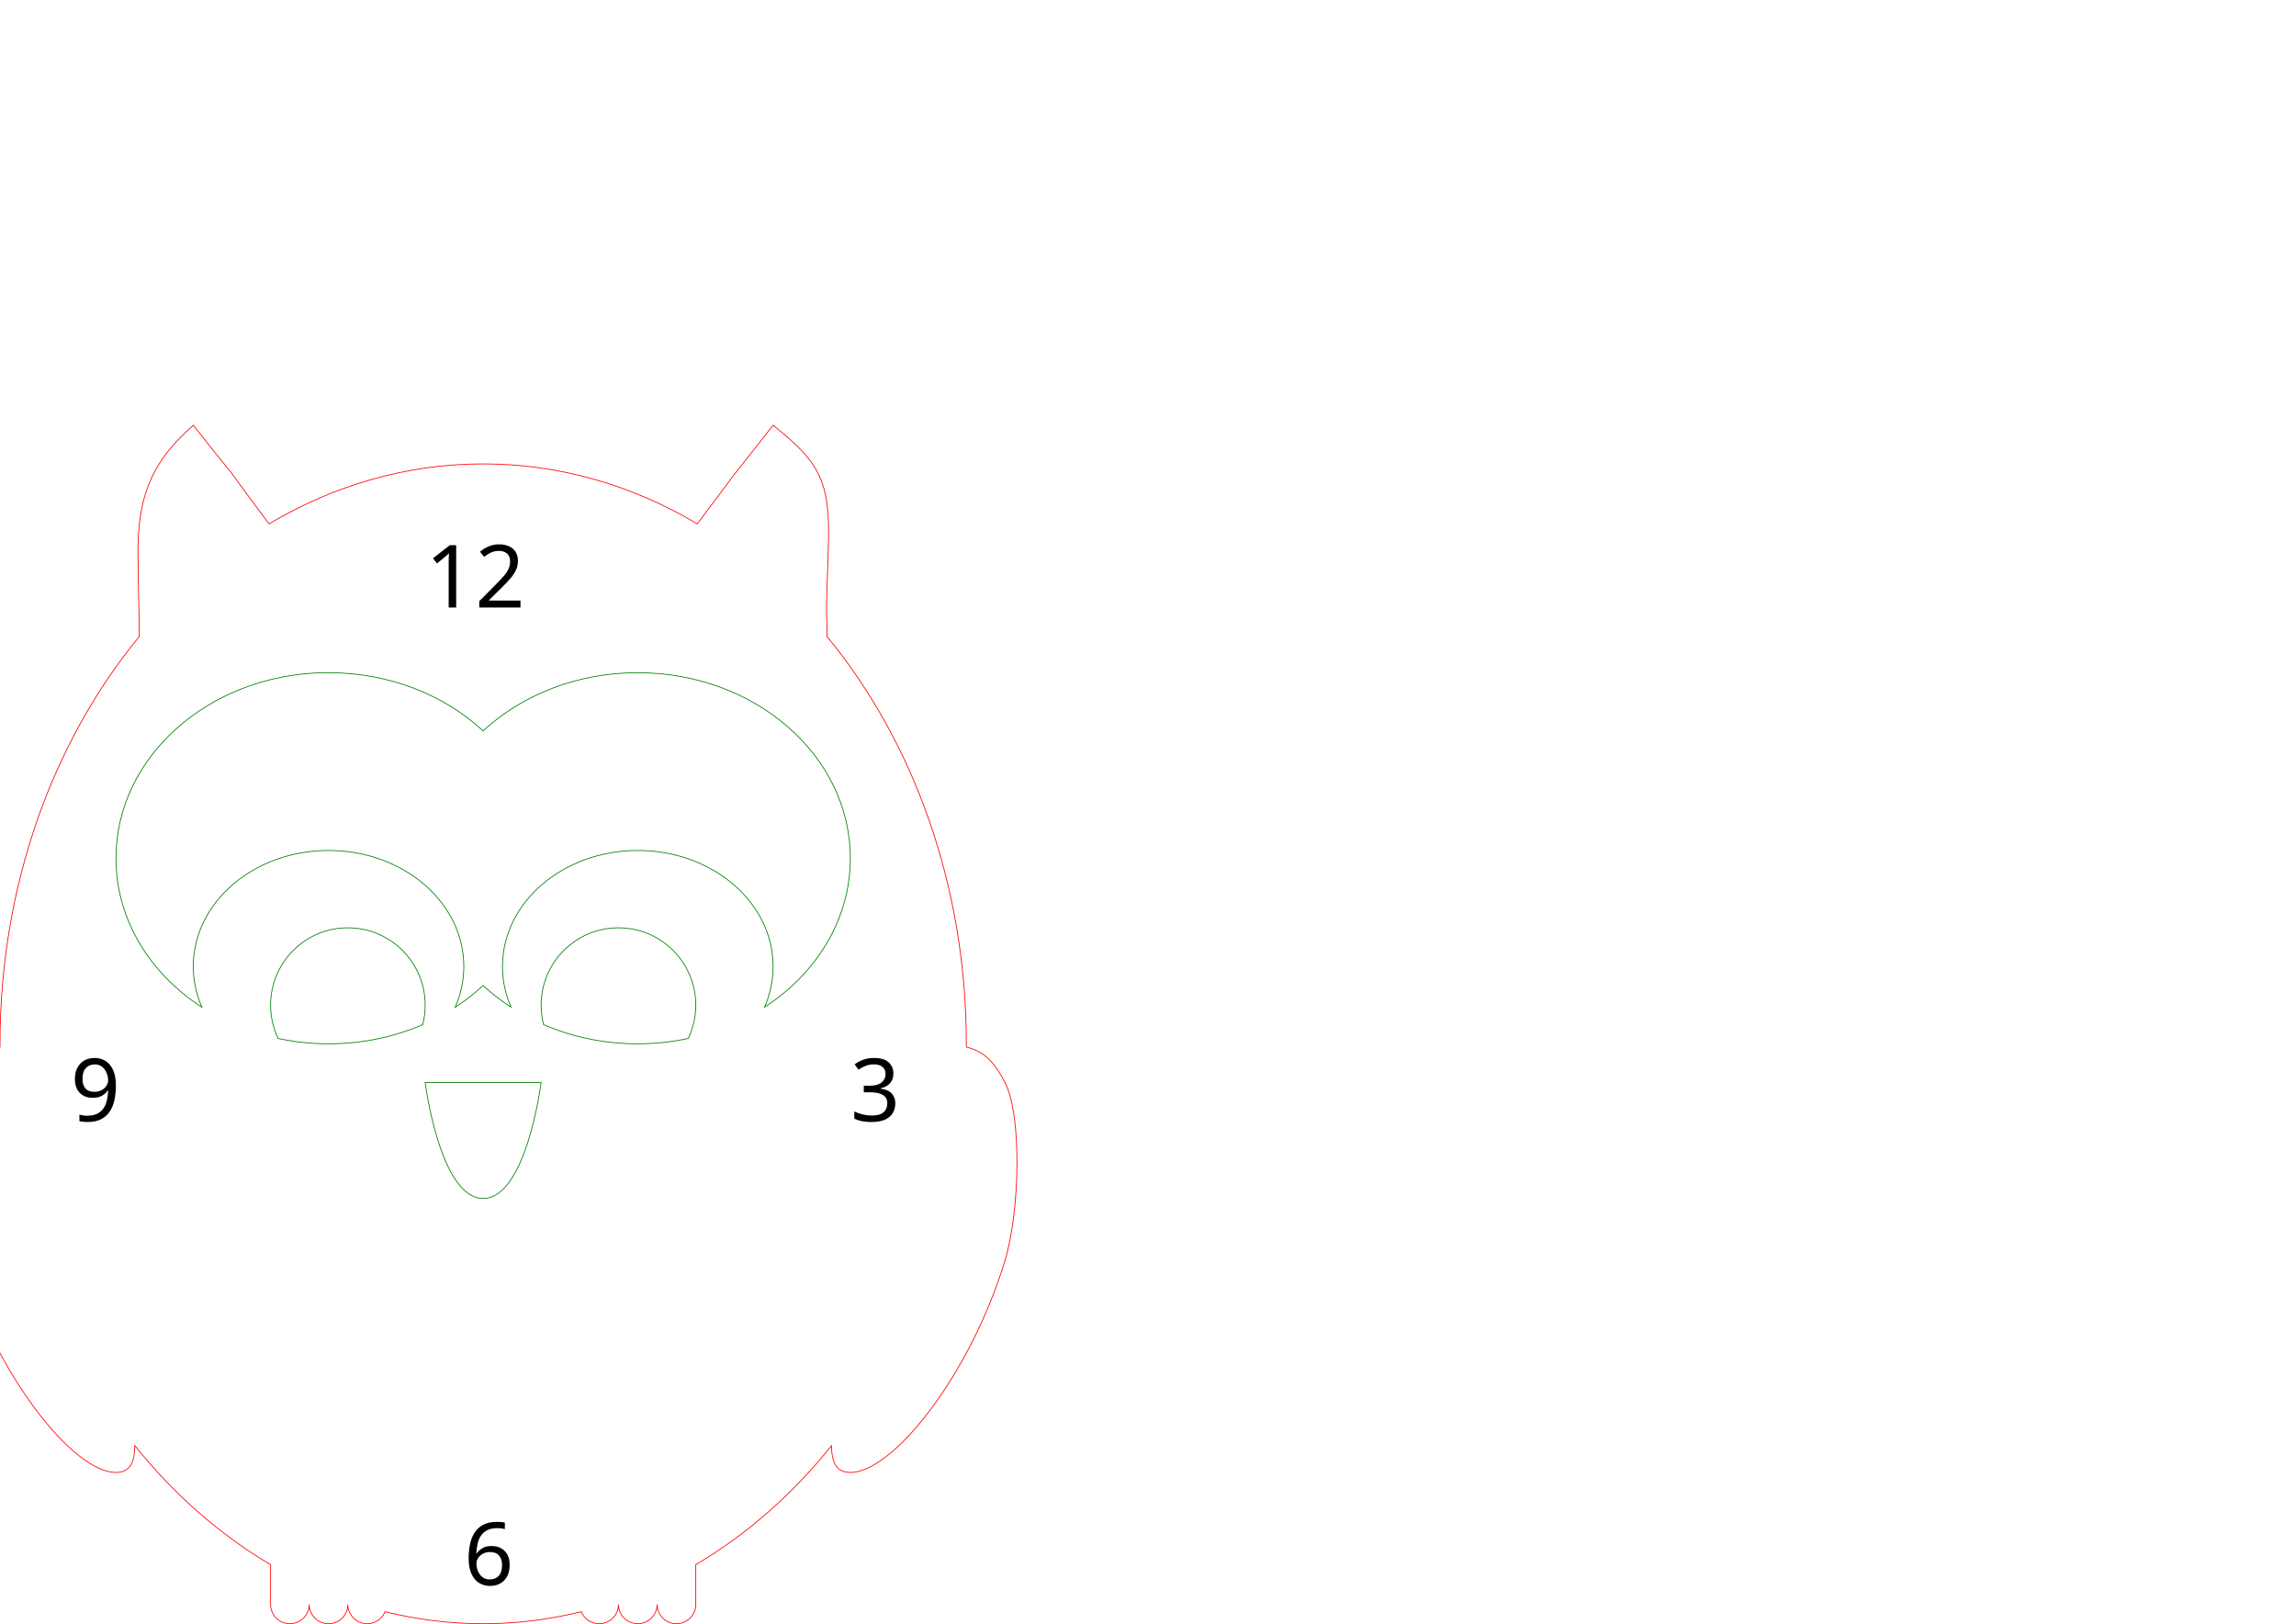
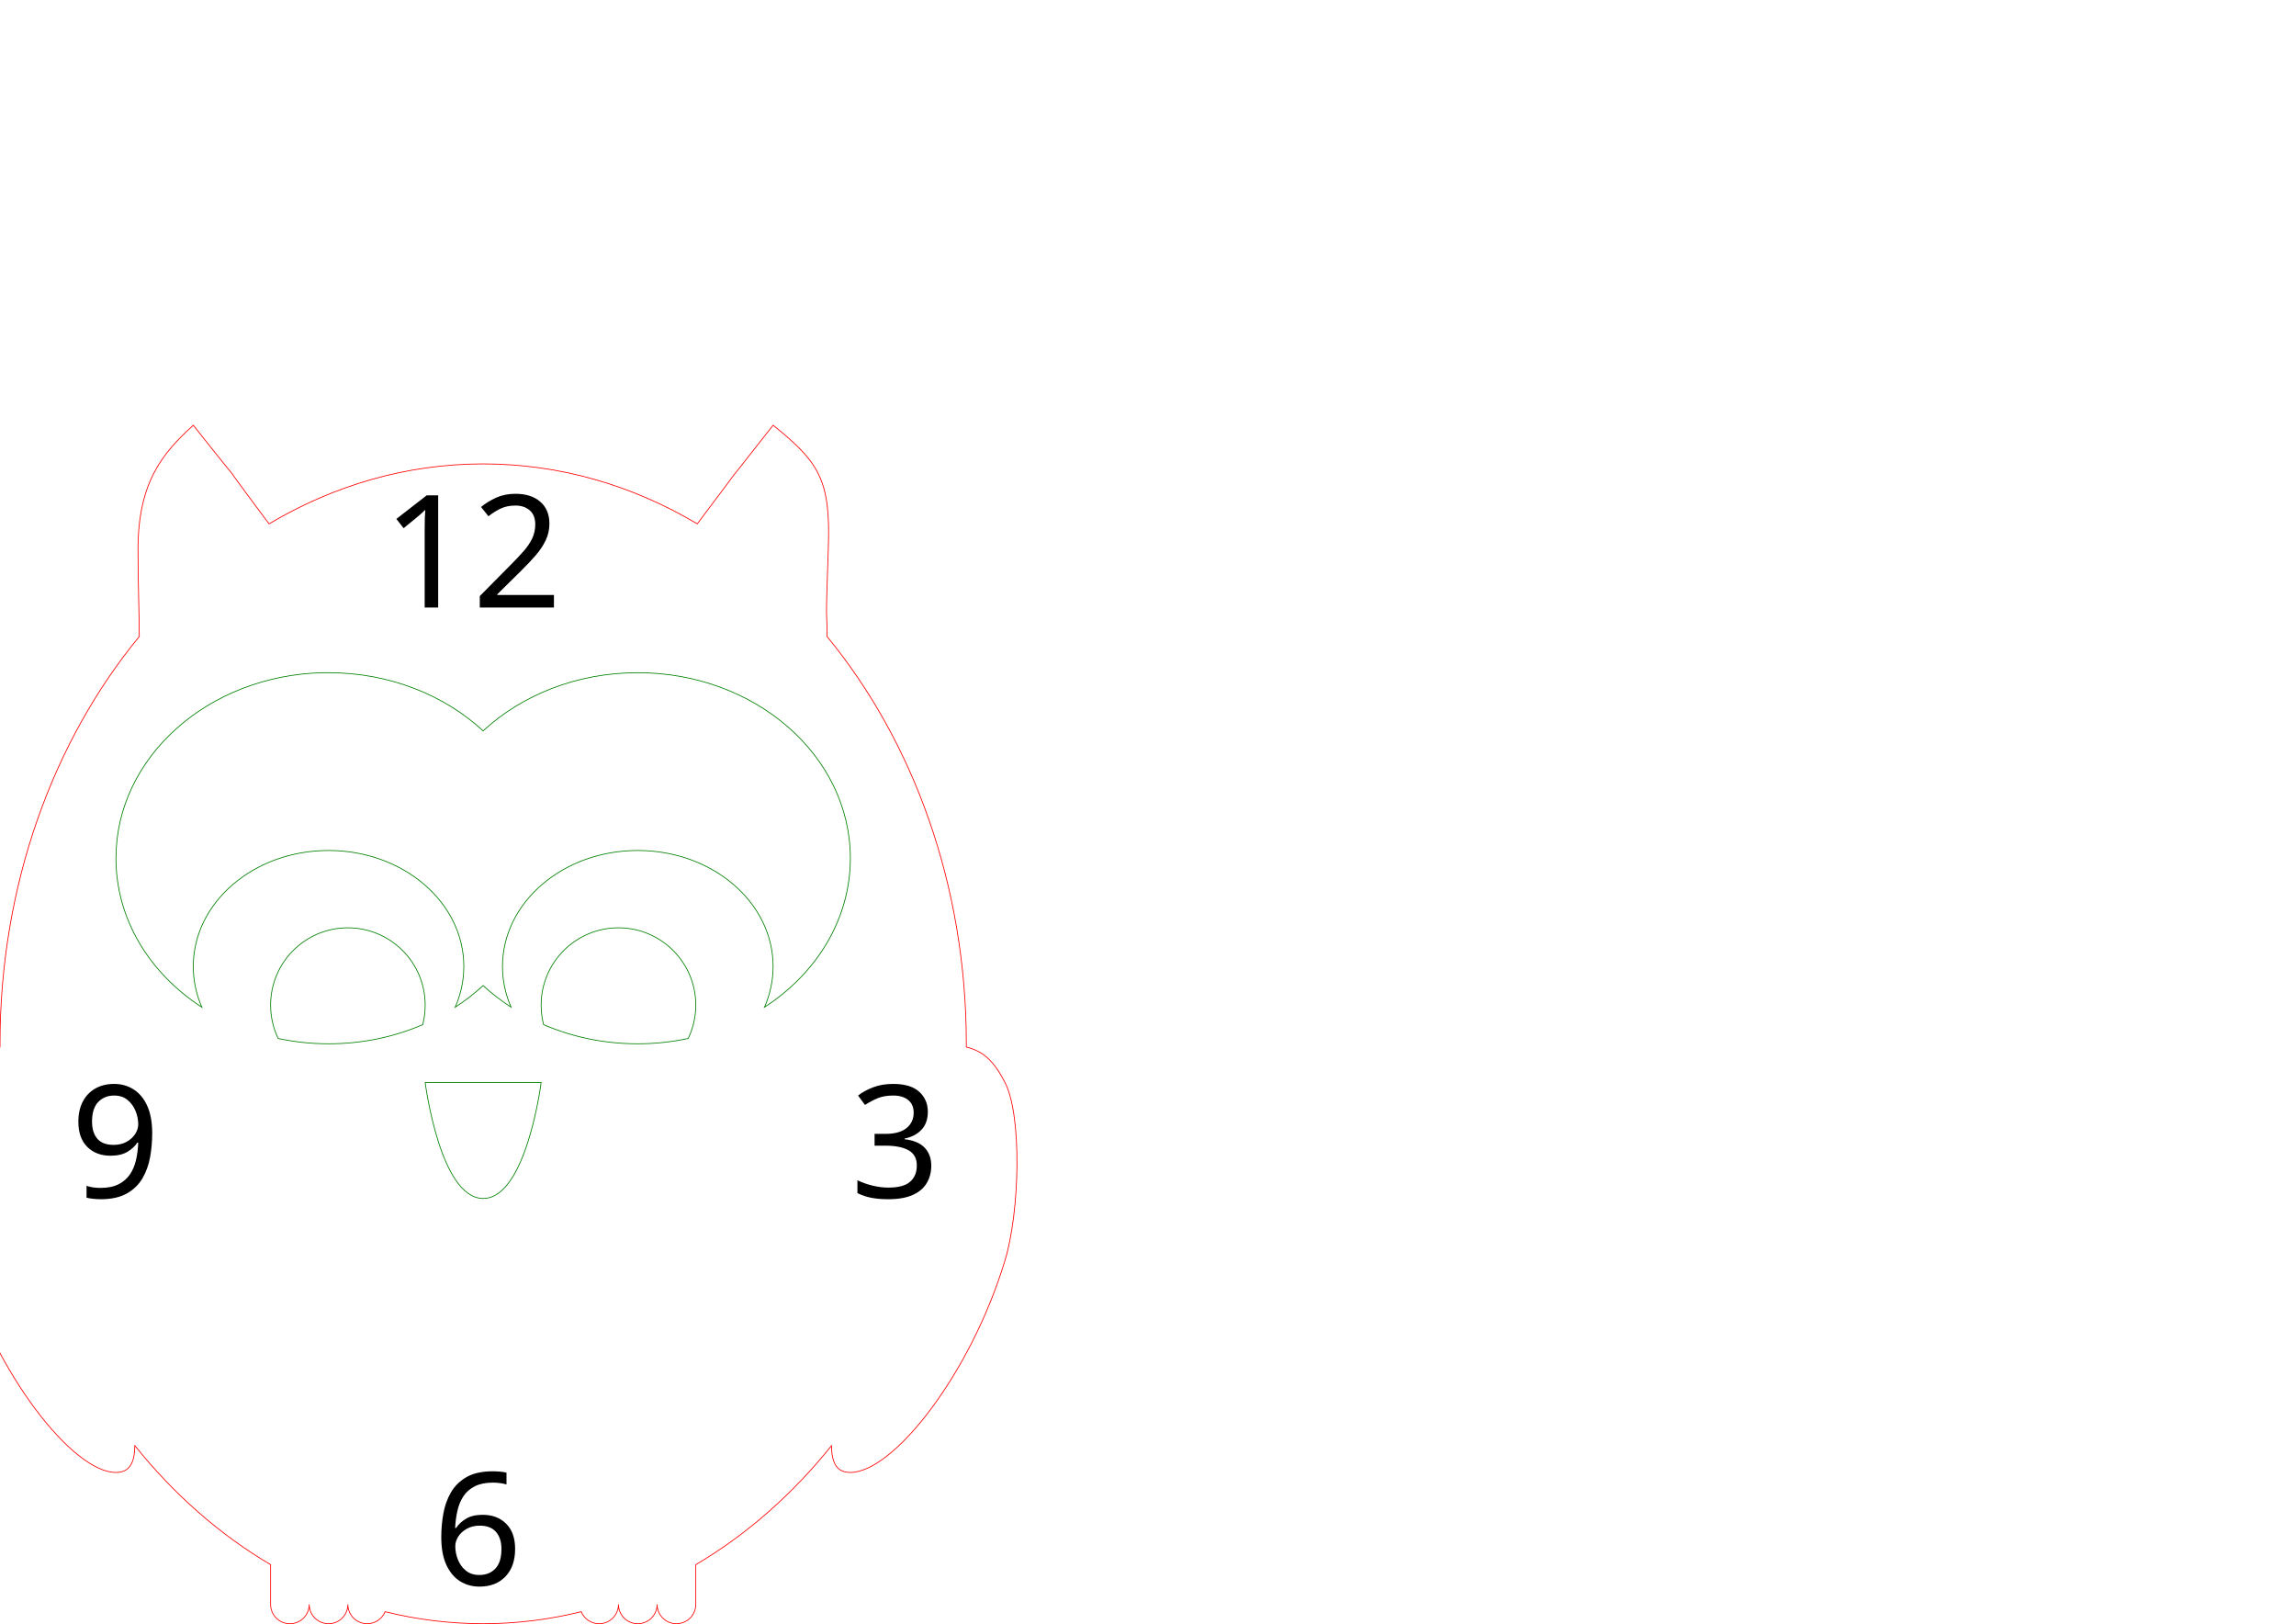
<svg xmlns="http://www.w3.org/2000/svg" width="1052.362" height="744.094" id="svg2" version="1.1">
  <defs id="defs4" />
  <g id="layer1" transform="translate(0,-308.2677)">
    <path style="fill:none;stroke:#ff0000;stroke-width:0.354;stroke-miterlimit:4;stroke-opacity:1;stroke-dasharray:none" d="m 88.594,194.875 c -13.681,12.445 -25.336,25.755 -25.336,56.911 0,15.835 0.553,28.645 0.586,39.901 C 24.374,339.677 0,405.591 0,478.344 c 0,0.501 -0.002,1 0,1.5 -7.737,1.891 -12.551,6.209 -17.719,16.219 -7.862,15.217 -6.791,59.222 0,81.594 15.918,52.482 51.275,97.125 70.844,97.125 6.33,0 8.559,-4.437 8.688,-12.281 17.835,22.254 38.873,40.781 62.219,54.531 l 0,18.219 c 0,4.892 3.951,8.844 8.844,8.844 4.892,0 8.844,-3.951 8.844,-8.844 0,4.892 3.983,8.844 8.875,8.844 4.892,0 8.844,-3.951 8.844,-8.844 0,4.892 3.983,8.844 8.875,8.844 3.704,0 6.869,-2.276 8.188,-5.5 14.524,3.596 29.558,5.5 44.969,5.5 15.401,0 30.424,-1.909 44.938,-5.5 1.319,3.224 4.483,5.5 8.188,5.5 4.892,0 8.875,-3.951 8.875,-8.844 0,4.892 3.951,8.844 8.844,8.844 4.892,0 8.875,-3.951 8.875,-8.844 0,4.892 3.951,8.844 8.844,8.844 4.892,0 8.875,-3.951 8.875,-8.844 l 0,-18.219 c 23.331,-13.743 44.363,-32.262 62.188,-54.5 0.134,7.825 2.334,12.25 8.656,12.25 19.569,0 54.957,-44.643 70.875,-97.125 6.791,-22.372 7.862,-66.377 0,-81.594 -5.168,-10.009 -9.982,-14.328 -17.719,-16.219 0.002,-0.5 0,-0.999 0,-1.5 0,-72.759 -24.369,-138.666 -63.844,-186.656 0.033,-14.287 -0.843,-1 0.586,-40.406 1.129,-31.136 -4.12,-39.449 -25.305,-56.406 -34.914,44.617 -1.288,0.847 -34.75,45.188 -29.578,-17.575 -62.883,-27.469 -98.125,-27.469 -35.242,0 -68.578,9.894 -98.156,27.469 -33.88,-45.3 0.304,-0.986 -34.719,-45.188 z" id="path2993" transform="translate(0,308.2677)" />
    <path style="fill:none;stroke:#008000;stroke-width:0.354;stroke-miterlimit:4;stroke-opacity:1;stroke-dasharray:none" d="M 148.062 308.281 C 95.41 309.445 53.156 347.08 53.156 393.312 C 53.156 421.294 68.633 446.099 92.531 461.594 C 89.985 455.78 88.594 449.482 88.594 442.906 C 88.594 413.553 116.348 389.75 150.594 389.75 C 184.84 389.75 212.594 413.553 212.594 442.906 C 212.594 449.488 211.177 455.779 208.625 461.594 C 213.228 458.608 217.508 455.288 221.438 451.656 C 225.357 455.281 229.659 458.583 234.25 461.562 C 231.71 455.757 230.312 449.469 230.312 442.906 C 230.312 413.553 258.067 389.75 292.312 389.75 C 326.558 389.75 354.344 413.553 354.344 442.906 C 354.344 449.472 352.948 455.756 350.406 461.562 C 374.285 446.066 389.75 421.28 389.75 393.312 C 389.75 346.347 346.128 308.281 292.312 308.281 C 264.386 308.281 239.204 318.509 221.438 334.938 C 203.672 318.518 178.512 308.281 150.594 308.281 C 149.753 308.281 148.898 308.263 148.062 308.281 z M 159.438 425.188 C 139.868 425.188 124.031 441.056 124.031 460.625 C 124.031 466.102 125.285 471.275 127.5 475.906 C 134.907 477.478 142.632 478.344 150.594 478.344 C 166.099 478.344 180.742 475.191 193.75 469.562 C 194.495 466.707 194.875 463.716 194.875 460.625 C 194.875 441.056 179.007 425.188 159.438 425.188 z M 283.469 425.188 C 263.9 425.188 248.031 441.056 248.031 460.625 C 248.031 463.711 248.415 466.708 249.156 469.562 C 262.165 475.182 276.813 478.344 292.312 478.344 C 300.285 478.344 308.021 477.482 315.438 475.906 C 317.654 471.277 318.906 466.099 318.906 460.625 C 318.906 441.056 303.038 425.188 283.469 425.188 z " id="path3037" transform="translate(0,308.2677)" />
    <path style="fill:none;stroke:#008000;stroke-width:0.354;stroke-miterlimit:4;stroke-opacity:1;stroke-dasharray:none" d="m 194.875,496.062 c 0,0 6.781,53.161 26.594,53.156 19.808,-0.005 26.562,-53.156 26.562,-53.156 z" id="path3115" transform="translate(0,308.2677)" />
  </g>
  <g id="layer2">
-     <text xml:space="preserve" style="font-size:40px;font-style:normal;font-variant:normal;font-weight:normal;font-stretch:normal;line-height:125%;letter-spacing:0px;word-spacing:0px;fill:#000000;fill-opacity:1;stroke:none;font-family:Sans;-inkscape-font-specification:Helvetica" x="194.882" y="278.414" id="text3026">
-       <tspan id="tspan3028" x="194.882" y="278.414">12</tspan>
+     <text xml:space="preserve" style="font-size:72px;font-style:normal;font-variant:normal;font-weight:normal;font-stretch:normal;line-height:125%;letter-spacing:0px;word-spacing:0px;fill:#000000;fill-opacity:1;stroke:none;font-family:Sans;-inkscape-font-specification:Helvetica" x="175.275" y="278.414" id="text3026">
+       <tspan id="tspan3028" x="175.275" y="278.414">12</tspan>
    </text>
-     <text xml:space="preserve" style="font-size:40px;font-style:normal;font-variant:normal;font-weight:normal;font-stretch:normal;line-height:125%;letter-spacing:0px;word-spacing:0px;fill:#000000;fill-opacity:1;stroke:none;font-family:Sans;-inkscape-font-specification:Helvetica" x="212.598" y="726.378" id="text3034">
-       <tspan id="tspan3036" x="212.598" y="726.378">6</tspan>
+     <text xml:space="preserve" style="font-size:72px;font-style:normal;font-variant:normal;font-weight:normal;font-stretch:normal;line-height:125%;letter-spacing:0px;word-spacing:0px;fill:#000000;fill-opacity:1;stroke:none;font-family:Sans;-inkscape-font-specification:Helvetica" x="198.303" y="726.378" id="text3034">
+       <tspan id="tspan3036" x="198.303" y="726.378">6</tspan>
    </text>
-     <text xml:space="preserve" style="font-size:40px;font-style:normal;font-variant:normal;font-weight:normal;font-stretch:normal;line-height:125%;letter-spacing:0px;word-spacing:0px;fill:#000000;fill-opacity:1;stroke:none;font-family:Sans;-inkscape-font-specification:Helvetica" x="32.325" y="513.78" id="text3038">
-       <tspan id="tspan3040" x="32.325" y="513.78">9</tspan>
+     <text xml:space="preserve" style="font-size:72px;font-style:normal;font-variant:normal;font-weight:normal;font-stretch:normal;line-height:125%;letter-spacing:0px;word-spacing:0px;fill:#000000;fill-opacity:1;stroke:none;font-family:Sans;-inkscape-font-specification:Helvetica" x="32.325" y="548.85" id="text3038">
+       <tspan id="tspan3040" x="32.325" y="548.85">9</tspan>
    </text>
-     <text xml:space="preserve" style="font-size:40px;font-style:normal;font-variant:normal;font-weight:normal;font-stretch:normal;line-height:125%;letter-spacing:0px;word-spacing:0px;fill:#000000;fill-opacity:1;stroke:none;font-family:Sans;-inkscape-font-specification:Helvetica" x="389.764" y="513.78" id="text3042">
-       <tspan x="389.764" y="513.78" id="tspan3046">3</tspan>
+     <text xml:space="preserve" style="font-size:72px;font-style:normal;font-variant:normal;font-weight:normal;font-stretch:normal;line-height:125%;letter-spacing:0px;word-spacing:0px;fill:#000000;fill-opacity:1;stroke:none;font-family:Sans;-inkscape-font-specification:Helvetica" x="389.764" y="548.85" id="text3042">
+       <tspan x="389.764" y="548.85" id="tspan3046">3</tspan>
    </text>
  </g>
</svg>
